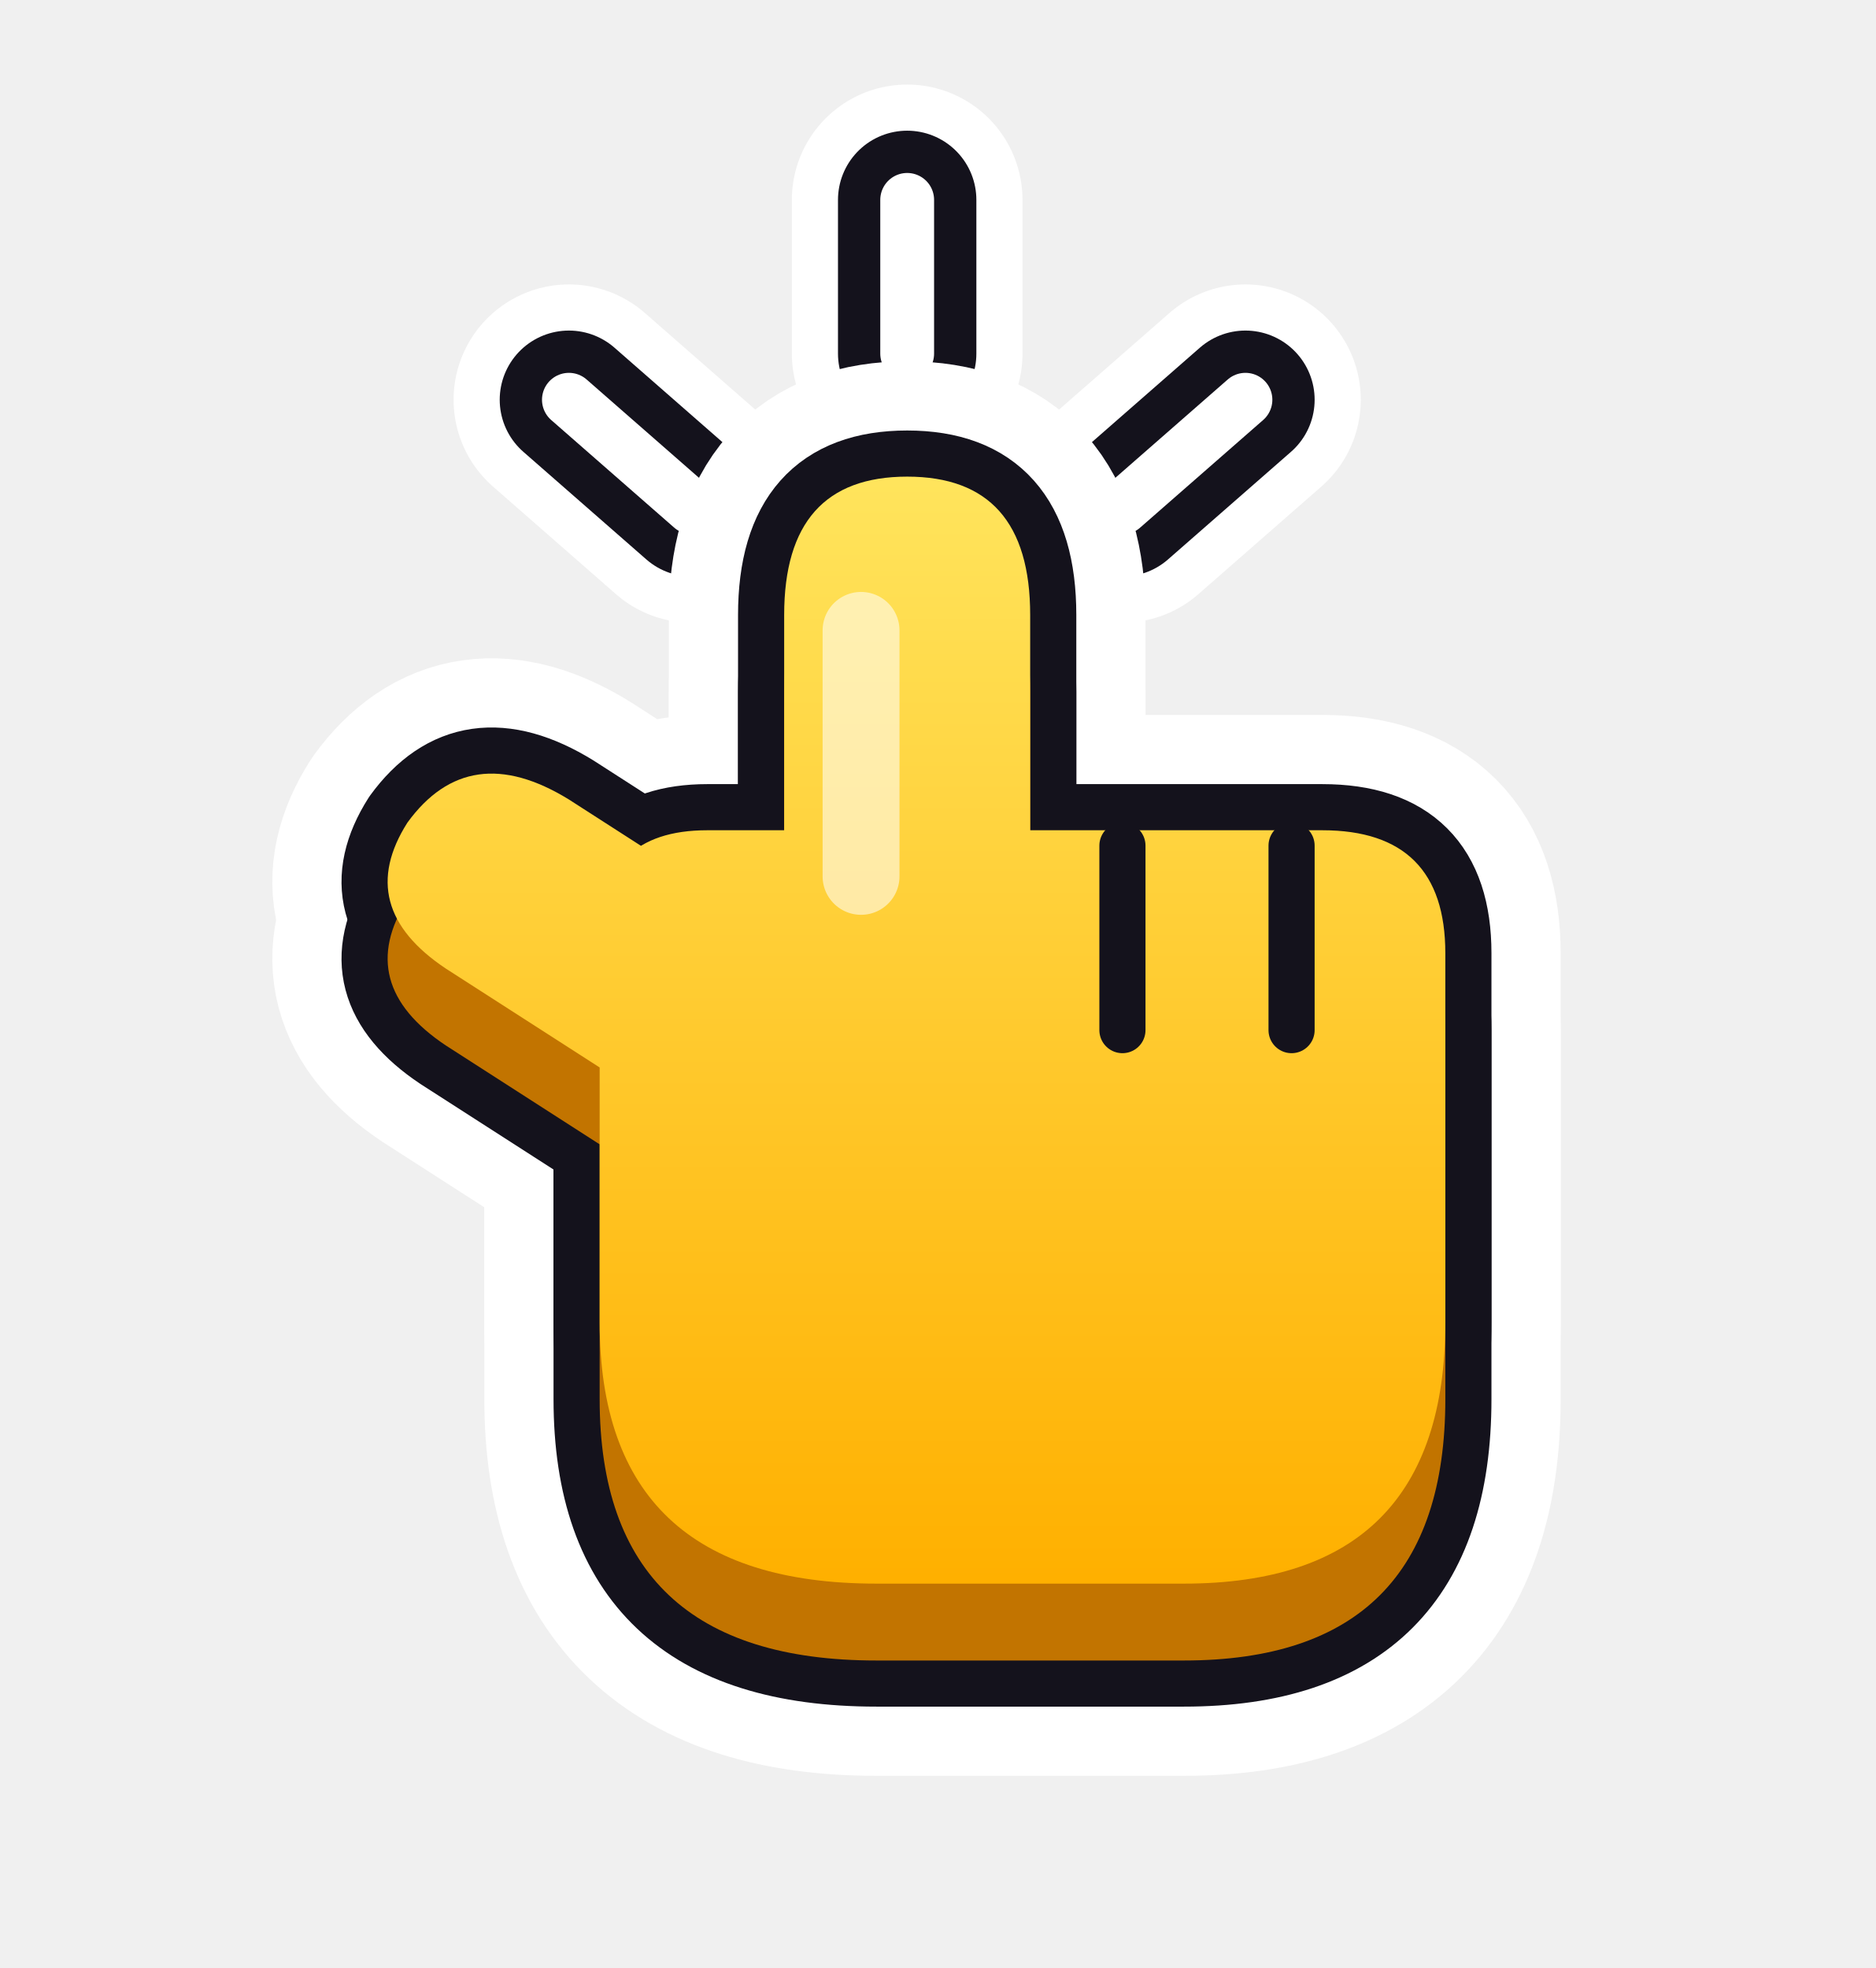
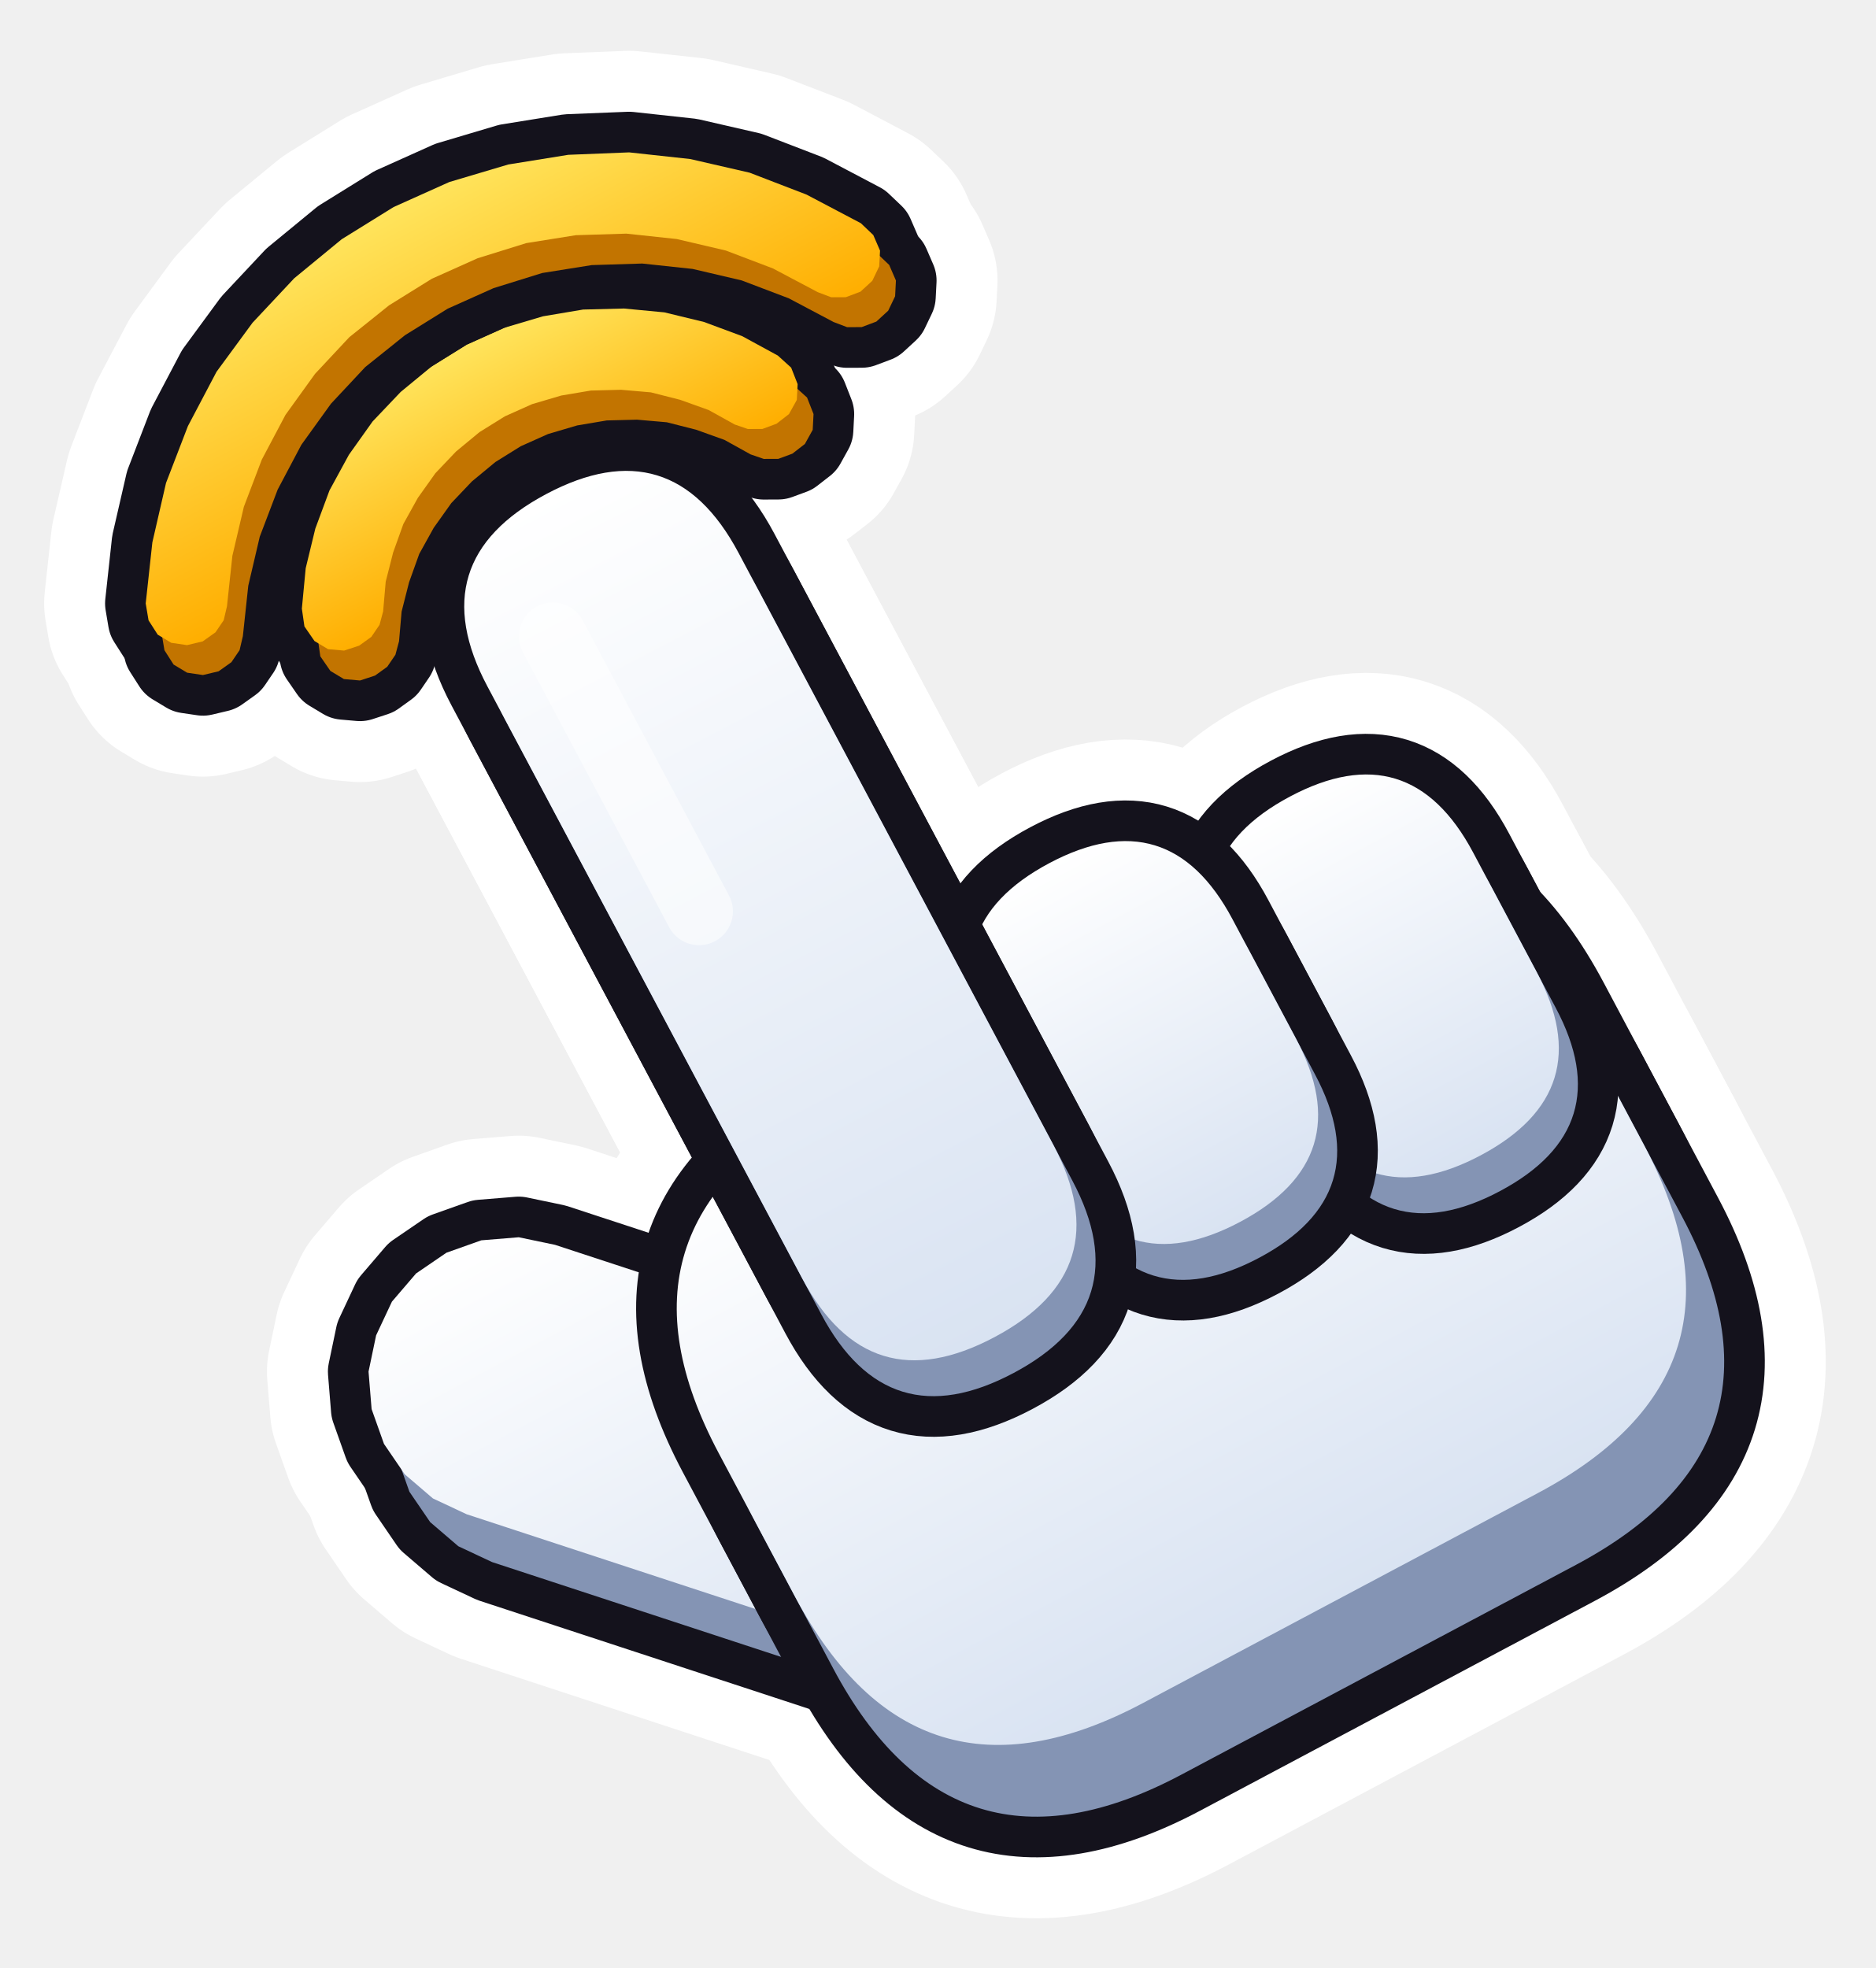
<svg xmlns="http://www.w3.org/2000/svg" viewBox="-22 -22 244 256" width="244" height="256">
  <defs>
-     <linearGradient id="g" x1="0" y1="0" x2="0" y2="1">
+     <linearGradient id="g0" x1="0" y1="0" x2="0" y2="1">
      <stop offset="0" stop-color="#FFE45C" />
-       <stop offset="1" stop-color="#FFB000" />
+       <stop offset="1" stop-color="#FFAE00" />
+     </linearGradient>
+     <linearGradient id="g1" x1="0" y1="0" x2="0" y2="1">
+       <stop offset="0" stop-color="#FFE45C" />
+       <stop offset="1" stop-color="#FFAE00" />
+     </linearGradient>
+     <linearGradient id="g2" x1="0" y1="0" x2="0" y2="1">
+       <stop offset="0" stop-color="#FFFFFF" />
+       <stop offset="1" stop-color="#D9E3F2" />
+     </linearGradient>
+     <linearGradient id="g3" x1="0" y1="0" x2="0" y2="1">
+       <stop offset="0" stop-color="#FFFFFF" />
+       <stop offset="1" stop-color="#D9E3F2" />
+     </linearGradient>
+     <linearGradient id="g4" x1="0" y1="0" x2="0" y2="1">
+       <stop offset="0" stop-color="#FFFFFF" />
+       <stop offset="1" stop-color="#D9E3F2" />
+     </linearGradient>
+     <linearGradient id="g5" x1="0" y1="0" x2="0" y2="1">
+       <stop offset="0" stop-color="#FFFFFF" />
+       <stop offset="1" stop-color="#D9E3F2" />
+     </linearGradient>
+     <linearGradient id="g6" x1="0" y1="0" x2="0" y2="1">
+       <stop offset="0" stop-color="#FFFFFF" />
+       <stop offset="1" stop-color="#D9E3F2" />
    </linearGradient>
  </defs>
-   <path d="M68,44 L52,30 M96,24 L96,4 M124,44 L140,30" fill="none" stroke="#fff" stroke-width="30" stroke-linecap="round" />
-   <path d="M68,44 L52,30 M96,24 L96,4 M124,44 L140,30" fill="none" stroke="#14121C" stroke-width="18" stroke-linecap="round" />
-   <path d="M68,44 L52,30 M96,24 L96,4 M124,44 L140,30" fill="none" stroke="#fff" stroke-width="7" stroke-linecap="round" />
-   <path d="M80,58 Q80,40 96,40 Q112,40 112,58 L112,104 L80,104 Z M56,100 Q56,86 70,86 L150,86 Q166,86 166,102 L166,150 Q166,184 132,184 L92,184 Q56,184 56,150 Z M64,122 L36,104 Q24,96 31,85 Q39,74 52,82 L80,100 Z" transform="translate(0,0)" fill="#fff" stroke="#fff" stroke-width="30" stroke-linejoin="round" />
-   <path d="M80,58 Q80,40 96,40 Q112,40 112,58 L112,104 L80,104 Z M56,100 Q56,86 70,86 L150,86 Q166,86 166,102 L166,150 Q166,184 132,184 L92,184 Q56,184 56,150 Z M64,122 L36,104 Q24,96 31,85 Q39,74 52,82 L80,100 Z" transform="translate(0,10)" fill="#fff" stroke="#fff" stroke-width="30" stroke-linejoin="round" />
-   <path d="M80,58 Q80,40 96,40 Q112,40 112,58 L112,104 L80,104 Z M56,100 Q56,86 70,86 L150,86 Q166,86 166,102 L166,150 Q166,184 132,184 L92,184 Q56,184 56,150 Z M64,122 L36,104 Q24,96 31,85 Q39,74 52,82 L80,100 Z" transform="translate(0,0)" fill="#14121C" stroke="#14121C" stroke-width="12" stroke-linejoin="round" />
-   <path d="M80,58 Q80,40 96,40 Q112,40 112,58 L112,104 L80,104 Z M56,100 Q56,86 70,86 L150,86 Q166,86 166,102 L166,150 Q166,184 132,184 L92,184 Q56,184 56,150 Z M64,122 L36,104 Q24,96 31,85 Q39,74 52,82 L80,100 Z" transform="translate(0,10)" fill="#14121C" stroke="#14121C" stroke-width="12" stroke-linejoin="round" />
-   <path d="M80,58 Q80,40 96,40 Q112,40 112,58 L112,104 L80,104 Z M56,100 Q56,86 70,86 L150,86 Q166,86 166,102 L166,150 Q166,184 132,184 L92,184 Q56,184 56,150 Z M64,122 L36,104 Q24,96 31,85 Q39,74 52,82 L80,100 Z" transform="translate(0,10)" fill="#C27400" />
-   <path d="M80,58 Q80,40 96,40 Q112,40 112,58 L112,104 L80,104 Z M56,100 Q56,86 70,86 L150,86 Q166,86 166,102 L166,150 Q166,184 132,184 L92,184 Q56,184 56,150 Z M64,122 L36,104 Q24,96 31,85 Q39,74 52,82 L80,100 Z" transform="translate(0,0)" fill="url(#g)" />
-   <path d="M90,60 L90,92" fill="none" stroke="#fff" stroke-opacity="0.55" stroke-width="10" stroke-linecap="round" />
-   <path d="M124,88 L124,112 M146,88 L146,112" fill="none" stroke="#14121C" stroke-width="6" stroke-linecap="round" />
+   <g transform="translate(100,106) scale(0.8809) translate(-101.0,-103.5) rotate(-28 110 110)">
+     <path d="M48.2,7.0 L51.5,2.0 L55.5,-2.5 L60.0,-6.5 L65.0,-9.8 L70.4,-12.5 L76.1,-14.4 L82.0,-15.6 L88.0,-16.0 L94.0,-15.6 L99.9,-14.4 L105.6,-12.5 L111.0,-9.8 L116.0,-6.5 L120.5,-2.5 L124.5,2.0 L127.8,7.0 L128.7,9.5 L128.4,12.1 L127.2,14.1 L125.2,15.4 L122.9,15.8 L120.7,15.5 L118.8,14.5 L117.4,13.0 L115.0,9.3 L112.0,6.0 L108.7,3.0 L105.0,0.6 L101.0,-1.4 L96.8,-2.8 L92.4,-3.7 L88.0,-4.0 L83.6,-3.7 L79.2,-2.8 L75.0,-1.4 L71.0,0.6 L67.3,3.0 L64.0,6.0 L61.0,9.3 L58.6,13.0 L57.2,14.5 L55.3,15.5 L53.1,15.8 L50.8,15.4 L48.8,14.1 L47.6,12.1 L47.3,9.5 Z" transform="translate(0,0)" fill="#fff" stroke="#fff" stroke-width="30" stroke-linejoin="round" />
+     <path d="M48.2,7.0 L51.5,2.0 L55.5,-2.5 L60.0,-6.5 L65.0,-9.8 L70.4,-12.5 L76.1,-14.4 L82.0,-15.6 L88.0,-16.0 L94.0,-15.6 L99.9,-14.4 L105.6,-12.5 L111.0,-9.8 L116.0,-6.5 L120.5,-2.5 L124.5,2.0 L127.8,7.0 L128.7,9.5 L128.4,12.1 L127.2,14.1 L125.2,15.4 L122.9,15.8 L120.7,15.5 L118.8,14.5 L117.4,13.0 L115.0,9.3 L112.0,6.0 L108.7,3.0 L105.0,0.6 L101.0,-1.4 L96.8,-2.8 L92.4,-3.7 L88.0,-4.0 L83.6,-3.7 L79.2,-2.8 L75.0,-1.4 L71.0,0.6 L67.3,3.0 L64.0,6.0 L61.0,9.3 L58.6,13.0 L57.2,14.5 L55.3,15.5 L53.1,15.8 L50.8,15.4 L48.8,14.1 L47.6,12.1 L47.3,9.5 Z" transform="translate(0,5)" fill="#fff" stroke="#fff" stroke-width="30" stroke-linejoin="round" />
+     <path d="M28.2,-4.5 L33.3,-12.0 L39.2,-18.8 L46.0,-24.7 L53.5,-29.8 L61.6,-33.7 L70.1,-36.6 L79.0,-38.4 L88.0,-39.0 L97.0,-38.4 L105.9,-36.6 L114.4,-33.7 L122.5,-29.8 L130.0,-24.7 L136.8,-18.8 L142.7,-12.0 L147.8,-4.5 L148.6,-2.1 L148.4,0.4 L147.2,2.4 L145.3,3.8 L143.0,4.4 L140.7,4.1 L138.8,3.1 L137.4,1.5 L133.2,-4.7 L128.3,-10.3 L122.7,-15.2 L116.5,-19.4 L109.8,-22.7 L102.8,-25.1 L95.4,-26.5 L88.0,-27.0 L80.6,-26.5 L73.2,-25.1 L66.2,-22.7 L59.5,-19.4 L53.3,-15.2 L47.7,-10.3 L42.8,-4.7 L38.6,1.5 L37.2,3.1 L35.3,4.1 L33.0,4.4 L30.7,3.8 L28.8,2.4 L27.6,0.4 L27.4,-2.1 Z" transform="translate(0,0)" fill="#fff" stroke="#fff" stroke-width="30" stroke-linejoin="round" />
+     <path d="M28.2,-4.5 L33.3,-12.0 L39.2,-18.8 L46.0,-24.7 L53.5,-29.8 L61.6,-33.7 L70.1,-36.6 L79.0,-38.4 L88.0,-39.0 L97.0,-38.4 L105.9,-36.6 L114.4,-33.7 L122.5,-29.8 L130.0,-24.7 L136.8,-18.8 L142.7,-12.0 L147.8,-4.5 L148.6,-2.1 L148.4,0.4 L147.2,2.4 L145.3,3.8 L143.0,4.4 L140.7,4.1 L138.8,3.1 L137.4,1.5 L133.2,-4.7 L128.3,-10.3 L122.7,-15.2 L116.5,-19.4 L109.8,-22.7 L102.8,-25.1 L95.4,-26.5 L88.0,-27.0 L80.6,-26.5 L73.2,-25.1 L66.2,-22.7 L59.5,-19.4 L53.3,-15.2 L47.7,-10.3 L42.8,-4.7 L38.6,1.5 L37.2,3.1 L35.3,4.1 L33.0,4.4 L30.7,3.8 L28.8,2.4 L27.6,0.4 L27.4,-2.1 Z" transform="translate(0,5)" fill="#fff" stroke="#fff" stroke-width="30" stroke-linejoin="round" />
+     <path d="M6.9,136.5 L3.6,132.1 L1.6,127.0 L1.0,121.6 L1.8,116.2 L4.0,111.1 L7.5,106.9 L11.9,103.6 L17.0,101.6 L22.4,101.0 L27.8,101.8 L32.9,104.0 L37.1,107.5 L85.1,157.5 L88.4,161.9 L90.4,167.0 L91.0,172.4 L90.2,177.8 L88.0,182.9 L84.5,187.1 L80.1,190.4 L75.0,192.4 L69.6,193.0 L64.2,192.2 L59.1,190.0 L54.9,186.5 Z" transform="translate(0,0)" fill="#fff" stroke="#fff" stroke-width="30" stroke-linejoin="round" />
+     <path d="M6.9,136.5 L3.6,132.1 L1.6,127.0 L1.0,121.6 L1.8,116.2 L4.0,111.1 L7.5,106.9 L11.9,103.6 L17.0,101.6 L22.4,101.0 L27.8,101.8 L32.9,104.0 L37.1,107.5 L85.1,157.5 L88.4,161.9 L90.4,167.0 L91.0,172.4 L90.2,177.8 L88.0,182.9 L84.5,187.1 L80.1,190.4 L75.0,192.4 L69.6,193.0 L64.2,192.2 L59.1,190.0 L54.9,186.5 Z" transform="translate(0,8)" fill="#fff" stroke="#fff" stroke-width="30" stroke-linejoin="round" />
+     <path d="M82,108 L148,108 Q186,108 186,146 L186,170 Q186,208 148,208 L82,208 Q44,208 44,170 L44,146 Q44,108 82,108 Z" transform="translate(0,0)" fill="#fff" stroke="#fff" stroke-width="30" stroke-linejoin="round" />
+     <path d="M82,108 L148,108 Q186,108 186,146 L186,170 Q186,208 148,208 L82,208 Q44,208 44,170 L44,146 Q44,108 82,108 Z" transform="translate(0,12)" fill="#fff" stroke="#fff" stroke-width="30" stroke-linejoin="round" />
+     <path d="M164,100 L164,100 Q184,100 184,120 L184,140 Q184,160 164,160 L164,160 Q144,160 144,140 L144,120 Q144,100 164,100 Z" transform="translate(0,0)" fill="#fff" stroke="#fff" stroke-width="30" stroke-linejoin="round" />
+     <path d="M164,100 L164,100 Q184,100 184,120 L184,140 Q184,160 164,160 L164,160 Q144,160 144,140 L144,120 Q144,100 164,100 Z" transform="translate(0,6)" fill="#fff" stroke="#fff" stroke-width="30" stroke-linejoin="round" />
+     <path d="M128,92 L128,92 Q148,92 148,112 L148,132 Q148,152 128,152 L128,152 Q108,152 108,132 L108,112 Q108,92 128,92 Z" transform="translate(0,0)" fill="#fff" stroke="#fff" stroke-width="30" stroke-linejoin="round" />
+     <path d="M128,92 L128,92 Q148,92 148,112 L148,132 Q148,152 128,152 L128,152 Q108,152 108,132 L108,112 Q108,92 128,92 Z" transform="translate(0,6)" fill="#fff" stroke="#fff" stroke-width="30" stroke-linejoin="round" />
+     <path d="M88,9 L88,9 Q109,9 109,30 L109,129 Q109,150 88,150 L88,150 Q67,150 67,129 L67,30 Q67,9 88,9 Z" transform="translate(0,0)" fill="#fff" stroke="#fff" stroke-width="30" stroke-linejoin="round" />
+     <path d="M88,9 L88,9 Q109,9 109,30 L109,129 Q109,150 88,150 L88,150 Q67,150 67,129 L67,30 Q67,9 88,9 Z" transform="translate(0,6)" fill="#fff" stroke="#fff" stroke-width="30" stroke-linejoin="round" />
+     <path d="M48.2,7.0 L51.5,2.0 L55.5,-2.5 L60.0,-6.5 L65.0,-9.8 L70.4,-12.5 L76.1,-14.4 L82.0,-15.6 L88.0,-16.0 L94.0,-15.6 L99.9,-14.4 L105.6,-12.5 L111.0,-9.8 L116.0,-6.5 L120.5,-2.5 L124.5,2.0 L127.8,7.0 L128.7,9.5 L128.4,12.1 L127.2,14.1 L125.2,15.4 L122.9,15.8 L120.7,15.5 L118.8,14.5 L117.4,13.0 L115.0,9.3 L112.0,6.0 L108.7,3.0 L105.0,0.6 L101.0,-1.4 L96.8,-2.8 L92.4,-3.7 L88.0,-4.0 L83.6,-3.7 L79.2,-2.8 L75.0,-1.4 L71.0,0.6 L67.3,3.0 L64.0,6.0 L61.0,9.3 L58.6,13.0 L57.2,14.5 L55.3,15.5 L53.1,15.8 L50.8,15.4 L48.8,14.1 L47.6,12.1 L47.3,9.5 Z" transform="translate(0,5)" fill="#14121C" stroke="#14121C" stroke-width="12" stroke-linejoin="round" />
+     <path d="M48.2,7.0 L51.5,2.0 L55.5,-2.5 L60.0,-6.5 L65.0,-9.8 L70.4,-12.5 L76.1,-14.4 L82.0,-15.6 L88.0,-16.0 L94.0,-15.6 L99.9,-14.4 L105.6,-12.5 L111.0,-9.8 L116.0,-6.5 L120.5,-2.5 L124.5,2.0 L127.8,7.0 L128.7,9.5 L128.4,12.1 L127.2,14.1 L125.2,15.4 L122.9,15.8 L120.7,15.5 L118.8,14.5 L117.4,13.0 L115.0,9.3 L112.0,6.0 L108.7,3.0 L105.0,0.6 L101.0,-1.4 L96.8,-2.8 L92.4,-3.7 L88.0,-4.0 L83.6,-3.7 L79.2,-2.8 L75.0,-1.4 L71.0,0.6 L67.3,3.0 L64.0,6.0 L61.0,9.3 L58.6,13.0 L57.2,14.5 L55.3,15.5 L53.1,15.8 L50.8,15.4 L48.8,14.1 L47.6,12.1 L47.3,9.5 Z" transform="translate(0,0)" fill="#14121C" stroke="#14121C" stroke-width="12" stroke-linejoin="round" />
+     <path d="M48.2,7.0 L51.5,2.0 L55.5,-2.5 L60.0,-6.5 L65.0,-9.8 L70.4,-12.5 L76.1,-14.4 L82.0,-15.6 L88.0,-16.0 L94.0,-15.6 L99.9,-14.4 L105.6,-12.5 L111.0,-9.8 L116.0,-6.5 L120.5,-2.5 L124.5,2.0 L127.8,7.0 L128.7,9.5 L128.4,12.1 L127.2,14.1 L125.2,15.4 L122.9,15.8 L120.7,15.5 L118.8,14.5 L117.4,13.0 L115.0,9.3 L112.0,6.0 L108.7,3.0 L105.0,0.6 L101.0,-1.4 L96.8,-2.8 L92.4,-3.7 L88.0,-4.0 L83.6,-3.7 L79.2,-2.8 L75.0,-1.4 L71.0,0.6 L67.3,3.0 L64.0,6.0 L61.0,9.3 L58.6,13.0 L57.2,14.5 L55.3,15.5 L53.1,15.8 L50.8,15.4 L48.8,14.1 L47.6,12.1 L47.3,9.5 Z" transform="translate(0,5)" fill="#C27400" />
+     <path d="M48.2,7.0 L51.5,2.0 L55.5,-2.5 L60.0,-6.5 L65.0,-9.8 L70.4,-12.5 L76.1,-14.4 L82.0,-15.6 L88.0,-16.0 L94.0,-15.6 L99.9,-14.4 L105.6,-12.5 L111.0,-9.8 L116.0,-6.5 L120.5,-2.5 L124.5,2.0 L127.8,7.0 L128.7,9.5 L128.4,12.1 L127.2,14.1 L125.2,15.4 L122.9,15.8 L120.7,15.5 L118.8,14.5 L117.4,13.0 L115.0,9.3 L112.0,6.0 L108.7,3.0 L105.0,0.6 L101.0,-1.4 L96.8,-2.8 L92.4,-3.7 L88.0,-4.0 L83.6,-3.7 L79.2,-2.8 L75.0,-1.4 L71.0,0.6 L67.3,3.0 L64.0,6.0 L61.0,9.3 L58.6,13.0 L57.2,14.5 L55.3,15.5 L53.1,15.8 L50.8,15.4 L48.8,14.1 L47.6,12.1 L47.3,9.5 Z" transform="translate(0,0)" fill="url(#g0)" />
+     <path d="M28.2,-4.5 L33.3,-12.0 L39.2,-18.8 L46.0,-24.7 L53.5,-29.8 L61.6,-33.7 L70.1,-36.6 L79.0,-38.4 L88.0,-39.0 L97.0,-38.4 L105.9,-36.6 L114.4,-33.7 L122.5,-29.8 L130.0,-24.7 L136.8,-18.8 L142.7,-12.0 L147.8,-4.5 L148.6,-2.1 L148.4,0.4 L147.2,2.4 L145.3,3.8 L143.0,4.4 L140.7,4.1 L138.8,3.1 L137.4,1.5 L133.2,-4.7 L128.3,-10.3 L122.7,-15.2 L116.5,-19.4 L109.8,-22.7 L102.8,-25.1 L95.4,-26.5 L88.0,-27.0 L80.6,-26.5 L73.2,-25.1 L66.2,-22.7 L59.5,-19.4 L53.3,-15.2 L47.7,-10.3 L42.8,-4.7 L38.6,1.5 L37.2,3.1 L35.3,4.1 L33.0,4.4 L30.7,3.8 L28.8,2.4 L27.6,0.4 L27.4,-2.1 Z" transform="translate(0,5)" fill="#14121C" stroke="#14121C" stroke-width="12" stroke-linejoin="round" />
+     <path d="M28.2,-4.5 L33.3,-12.0 L39.2,-18.8 L46.0,-24.7 L53.5,-29.8 L61.6,-33.7 L70.1,-36.6 L79.0,-38.4 L88.0,-39.0 L97.0,-38.4 L105.9,-36.6 L114.4,-33.7 L122.5,-29.8 L130.0,-24.7 L136.8,-18.8 L142.7,-12.0 L147.8,-4.5 L148.6,-2.1 L148.4,0.4 L147.2,2.4 L145.3,3.8 L143.0,4.4 L140.7,4.1 L138.8,3.1 L137.4,1.5 L133.2,-4.7 L128.3,-10.3 L122.7,-15.2 L116.5,-19.4 L109.8,-22.7 L102.8,-25.1 L95.4,-26.5 L88.0,-27.0 L80.6,-26.5 L73.2,-25.1 L66.2,-22.7 L59.5,-19.4 L53.3,-15.2 L47.7,-10.3 L42.8,-4.7 L38.6,1.5 L37.2,3.1 L35.3,4.1 L33.0,4.4 L30.7,3.8 L28.8,2.4 L27.6,0.4 L27.4,-2.1 Z" transform="translate(0,0)" fill="#14121C" stroke="#14121C" stroke-width="12" stroke-linejoin="round" />
+     <path d="M28.2,-4.5 L33.3,-12.0 L39.2,-18.8 L46.0,-24.7 L53.5,-29.8 L61.6,-33.7 L70.1,-36.6 L79.0,-38.4 L88.0,-39.0 L97.0,-38.4 L105.9,-36.6 L114.4,-33.7 L122.5,-29.8 L130.0,-24.7 L136.8,-18.8 L142.7,-12.0 L147.8,-4.5 L148.6,-2.1 L148.4,0.4 L147.2,2.4 L145.3,3.8 L143.0,4.4 L140.7,4.1 L138.8,3.1 L137.4,1.5 L133.2,-4.7 L128.3,-10.3 L122.7,-15.2 L116.5,-19.4 L109.8,-22.7 L102.8,-25.1 L95.4,-26.5 L88.0,-27.0 L80.6,-26.5 L73.2,-25.1 L66.2,-22.7 L59.5,-19.4 L53.3,-15.2 L47.7,-10.3 L42.8,-4.7 L38.6,1.5 L37.2,3.1 L35.3,4.1 L33.0,4.4 L30.7,3.8 L28.8,2.4 L27.6,0.4 L27.4,-2.1 Z" transform="translate(0,5)" fill="#C27400" />
+     <path d="M28.2,-4.5 L33.3,-12.0 L39.2,-18.8 L46.0,-24.7 L53.5,-29.8 L61.6,-33.7 L70.1,-36.6 L79.0,-38.4 L88.0,-39.0 L97.0,-38.4 L105.9,-36.6 L114.4,-33.7 L122.5,-29.8 L130.0,-24.7 L136.8,-18.8 L142.7,-12.0 L147.8,-4.5 L148.6,-2.1 L148.4,0.4 L147.2,2.4 L145.3,3.8 L143.0,4.4 L140.7,4.1 L138.8,3.1 L137.4,1.5 L133.2,-4.7 L128.3,-10.3 L122.7,-15.2 L116.5,-19.4 L109.8,-22.7 L102.8,-25.1 L95.4,-26.5 L88.0,-27.0 L80.6,-26.5 L73.2,-25.1 L66.2,-22.7 L59.5,-19.4 L53.3,-15.2 L47.7,-10.3 L42.8,-4.7 L38.6,1.5 L37.2,3.1 L35.3,4.1 L33.0,4.4 L30.7,3.8 L28.8,2.4 L27.6,0.4 L27.4,-2.1 Z" transform="translate(0,0)" fill="url(#g1)" />
+     <path d="M6.9,136.5 L3.6,132.1 L1.6,127.0 L1.0,121.6 L1.8,116.2 L4.0,111.1 L7.5,106.9 L11.9,103.6 L17.0,101.6 L22.4,101.0 L27.8,101.8 L32.9,104.0 L37.1,107.5 L85.1,157.5 L88.4,161.9 L90.4,167.0 L91.0,172.4 L90.2,177.8 L88.0,182.9 L84.5,187.1 L80.1,190.4 L75.0,192.4 L69.6,193.0 L64.2,192.2 L59.1,190.0 L54.9,186.5 Z" transform="translate(0,8)" fill="#14121C" stroke="#14121C" stroke-width="12" stroke-linejoin="round" />
+     <path d="M6.9,136.5 L3.6,132.1 L1.6,127.0 L1.0,121.6 L1.8,116.2 L4.0,111.1 L7.5,106.9 L11.9,103.6 L17.0,101.6 L22.4,101.0 L27.8,101.8 L32.9,104.0 L37.1,107.5 L85.1,157.5 L88.4,161.9 L90.4,167.0 L91.0,172.4 L90.2,177.8 L88.0,182.9 L84.5,187.1 L80.1,190.4 L75.0,192.4 L69.6,193.0 L64.2,192.2 L59.1,190.0 L54.9,186.5 Z" transform="translate(0,0)" fill="#14121C" stroke="#14121C" stroke-width="12" stroke-linejoin="round" />
+     <path d="M6.9,136.5 L3.6,132.1 L1.6,127.0 L1.0,121.6 L1.8,116.2 L4.0,111.1 L7.5,106.9 L11.9,103.6 L17.0,101.6 L22.4,101.0 L27.8,101.8 L32.9,104.0 L37.1,107.5 L85.1,157.5 L88.4,161.9 L90.4,167.0 L91.0,172.4 L90.2,177.8 L88.0,182.9 L84.5,187.1 L80.1,190.4 L75.0,192.4 L69.6,193.0 L64.2,192.2 L59.1,190.0 L54.9,186.5 Z" transform="translate(0,8)" fill="#8494B4" />
+     <path d="M6.9,136.5 L3.6,132.1 L1.6,127.0 L1.0,121.6 L1.8,116.2 L4.0,111.1 L7.5,106.9 L11.9,103.6 L17.0,101.6 L22.4,101.0 L27.8,101.8 L32.9,104.0 L37.1,107.5 L85.1,157.5 L88.4,161.9 L90.4,167.0 L91.0,172.4 L90.2,177.8 L88.0,182.9 L84.5,187.1 L80.1,190.4 L75.0,192.4 L69.6,193.0 L64.2,192.2 L59.1,190.0 L54.9,186.5 Z" transform="translate(0,0)" fill="url(#g2)" />
+     <path d="M82,108 L148,108 Q186,108 186,146 L186,170 Q186,208 148,208 L82,208 Q44,208 44,170 L44,146 Q44,108 82,108 Z" transform="translate(0,12)" fill="#14121C" stroke="#14121C" stroke-width="12" stroke-linejoin="round" />
+     <path d="M82,108 L148,108 Q186,108 186,146 L186,170 Q186,208 148,208 L82,208 Q44,208 44,170 L44,146 Q44,108 82,108 Z" transform="translate(0,0)" fill="#14121C" stroke="#14121C" stroke-width="12" stroke-linejoin="round" />
+     <path d="M82,108 L148,108 Q186,108 186,146 L186,170 Q186,208 148,208 L82,208 Q44,208 44,170 L44,146 Q44,108 82,108 Z" transform="translate(0,12)" fill="#8494B4" />
+     <path d="M82,108 L148,108 Q186,108 186,146 L186,170 Q186,208 148,208 L82,208 Q44,208 44,170 L44,146 Q44,108 82,108 Z" transform="translate(0,0)" fill="url(#g3)" />
+     <path d="M164,100 L164,100 Q184,100 184,120 L184,140 Q184,160 164,160 L164,160 Q144,160 144,140 L144,120 Q144,100 164,100 Z" transform="translate(0,6)" fill="#14121C" stroke="#14121C" stroke-width="12" stroke-linejoin="round" />
+     <path d="M164,100 L164,100 Q184,100 184,120 L184,140 Q184,160 164,160 L164,160 Q144,160 144,140 L144,120 Q144,100 164,100 Z" transform="translate(0,0)" fill="#14121C" stroke="#14121C" stroke-width="12" stroke-linejoin="round" />
+     <path d="M164,100 L164,100 Q184,100 184,120 L184,140 Q184,160 164,160 L164,160 Q144,160 144,140 L144,120 Q144,100 164,100 Z" transform="translate(0,6)" fill="#8494B4" />
+     <path d="M164,100 L164,100 Q184,100 184,120 L184,140 Q184,160 164,160 L164,160 Q144,160 144,140 L144,120 Q144,100 164,100 Z" transform="translate(0,0)" fill="url(#g4)" />
+     <path d="M128,92 L128,92 Q148,92 148,112 L148,132 Q148,152 128,152 L128,152 Q108,152 108,132 L108,112 Q108,92 128,92 Z" transform="translate(0,6)" fill="#14121C" stroke="#14121C" stroke-width="12" stroke-linejoin="round" />
+     <path d="M128,92 L128,92 Q148,92 148,112 L148,132 Q148,152 128,152 L128,152 Q108,152 108,132 L108,112 Q108,92 128,92 Z" transform="translate(0,0)" fill="#14121C" stroke="#14121C" stroke-width="12" stroke-linejoin="round" />
+     <path d="M128,92 L128,92 Q148,92 148,112 L148,132 Q148,152 128,152 L128,152 Q108,152 108,132 L108,112 Q108,92 128,92 Z" transform="translate(0,6)" fill="#8494B4" />
+     <path d="M128,92 L128,92 Q148,92 148,112 L148,132 Q148,152 128,152 L128,152 Q108,152 108,132 L108,112 Q108,92 128,92 Z" transform="translate(0,0)" fill="url(#g5)" />
+     <path d="M88,9 L88,9 Q109,9 109,30 L109,129 Q109,150 88,150 L88,150 Q67,150 67,129 L67,30 Q67,9 88,9 Z" transform="translate(0,6)" fill="#14121C" stroke="#14121C" stroke-width="12" stroke-linejoin="round" />
+     <path d="M88,9 L88,9 Q109,9 109,30 L109,129 Q109,150 88,150 L88,150 Q67,150 67,129 L67,30 Q67,9 88,9 Z" transform="translate(0,0)" fill="#14121C" stroke="#14121C" stroke-width="12" stroke-linejoin="round" />
+     <path d="M88,9 L88,9 Q109,9 109,30 L109,129 Q109,150 88,150 L88,150 Q67,150 67,129 L67,30 Q67,9 88,9 Z" transform="translate(0,6)" fill="#8494B4" />
+     <path d="M88,9 L88,9 Q109,9 109,30 L109,129 Q109,150 88,150 L88,150 Q67,150 67,129 L67,30 Q67,9 88,9 Z" transform="translate(0,0)" fill="url(#g6)" />
+     <path d="M79,28 L79,74" fill="none" stroke="#fff" stroke-opacity="0.55" stroke-width="10" stroke-linecap="round" stroke-linejoin="round" />
+   </g>
</svg>
